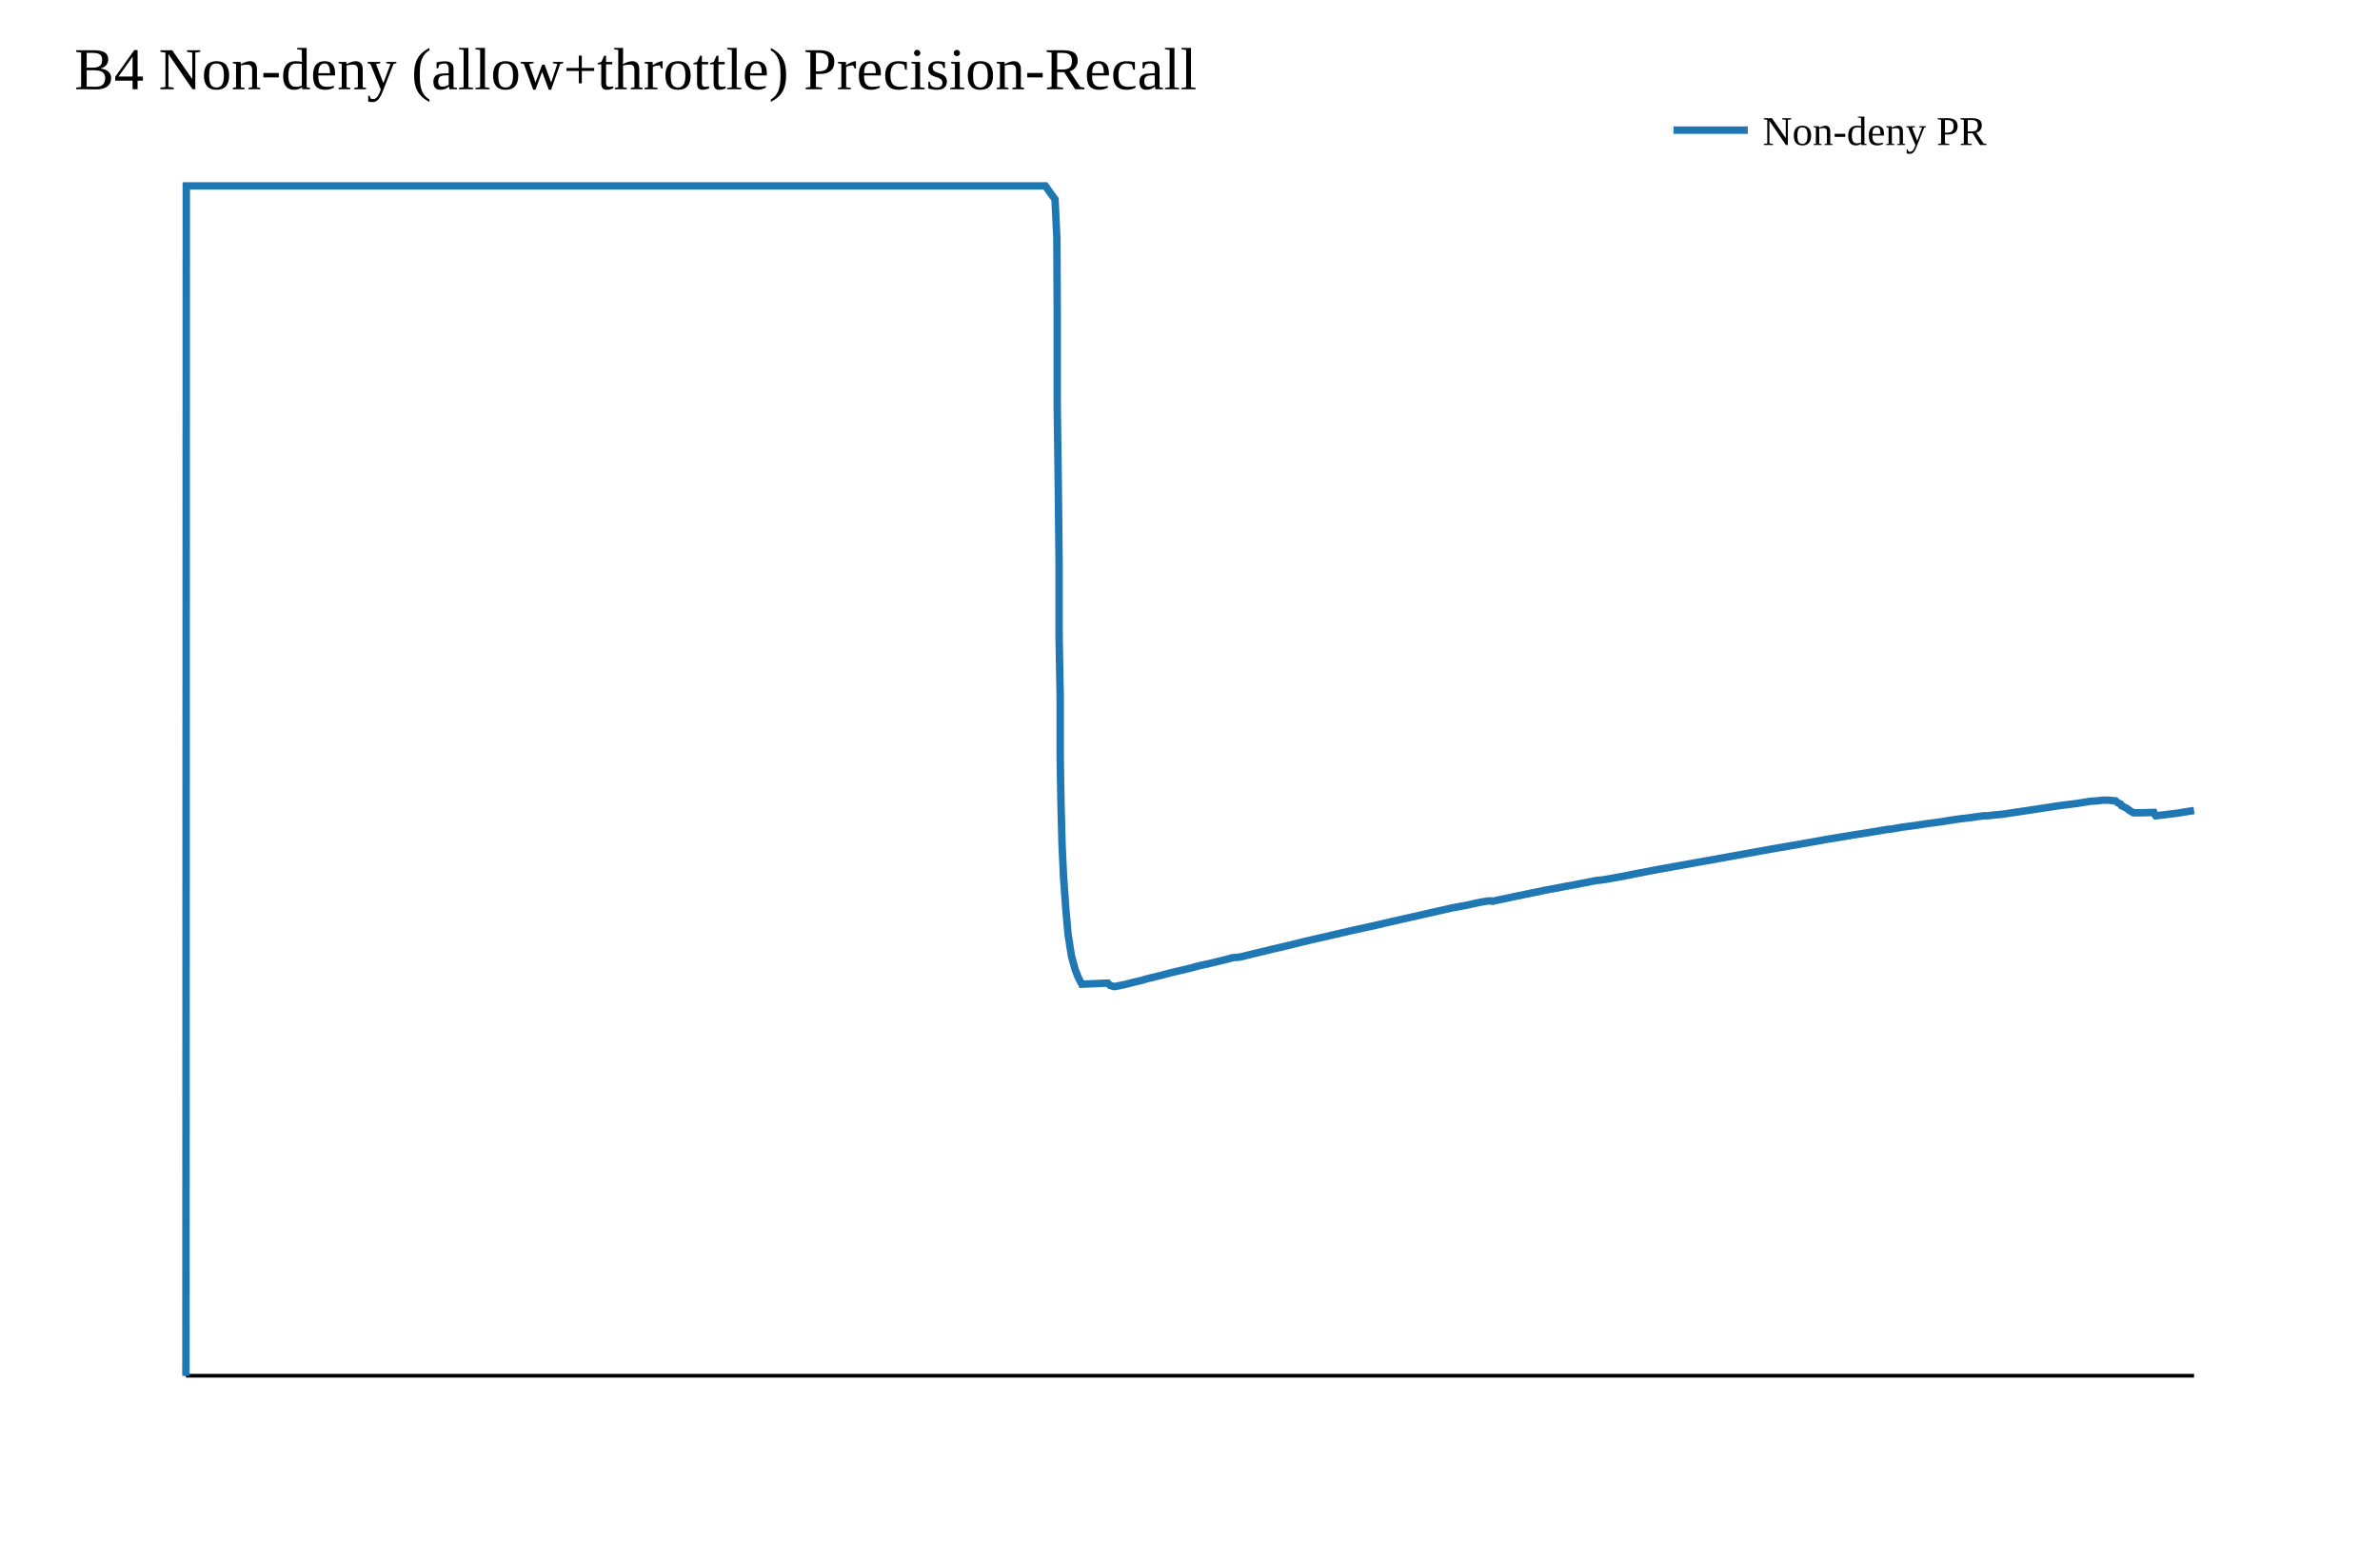
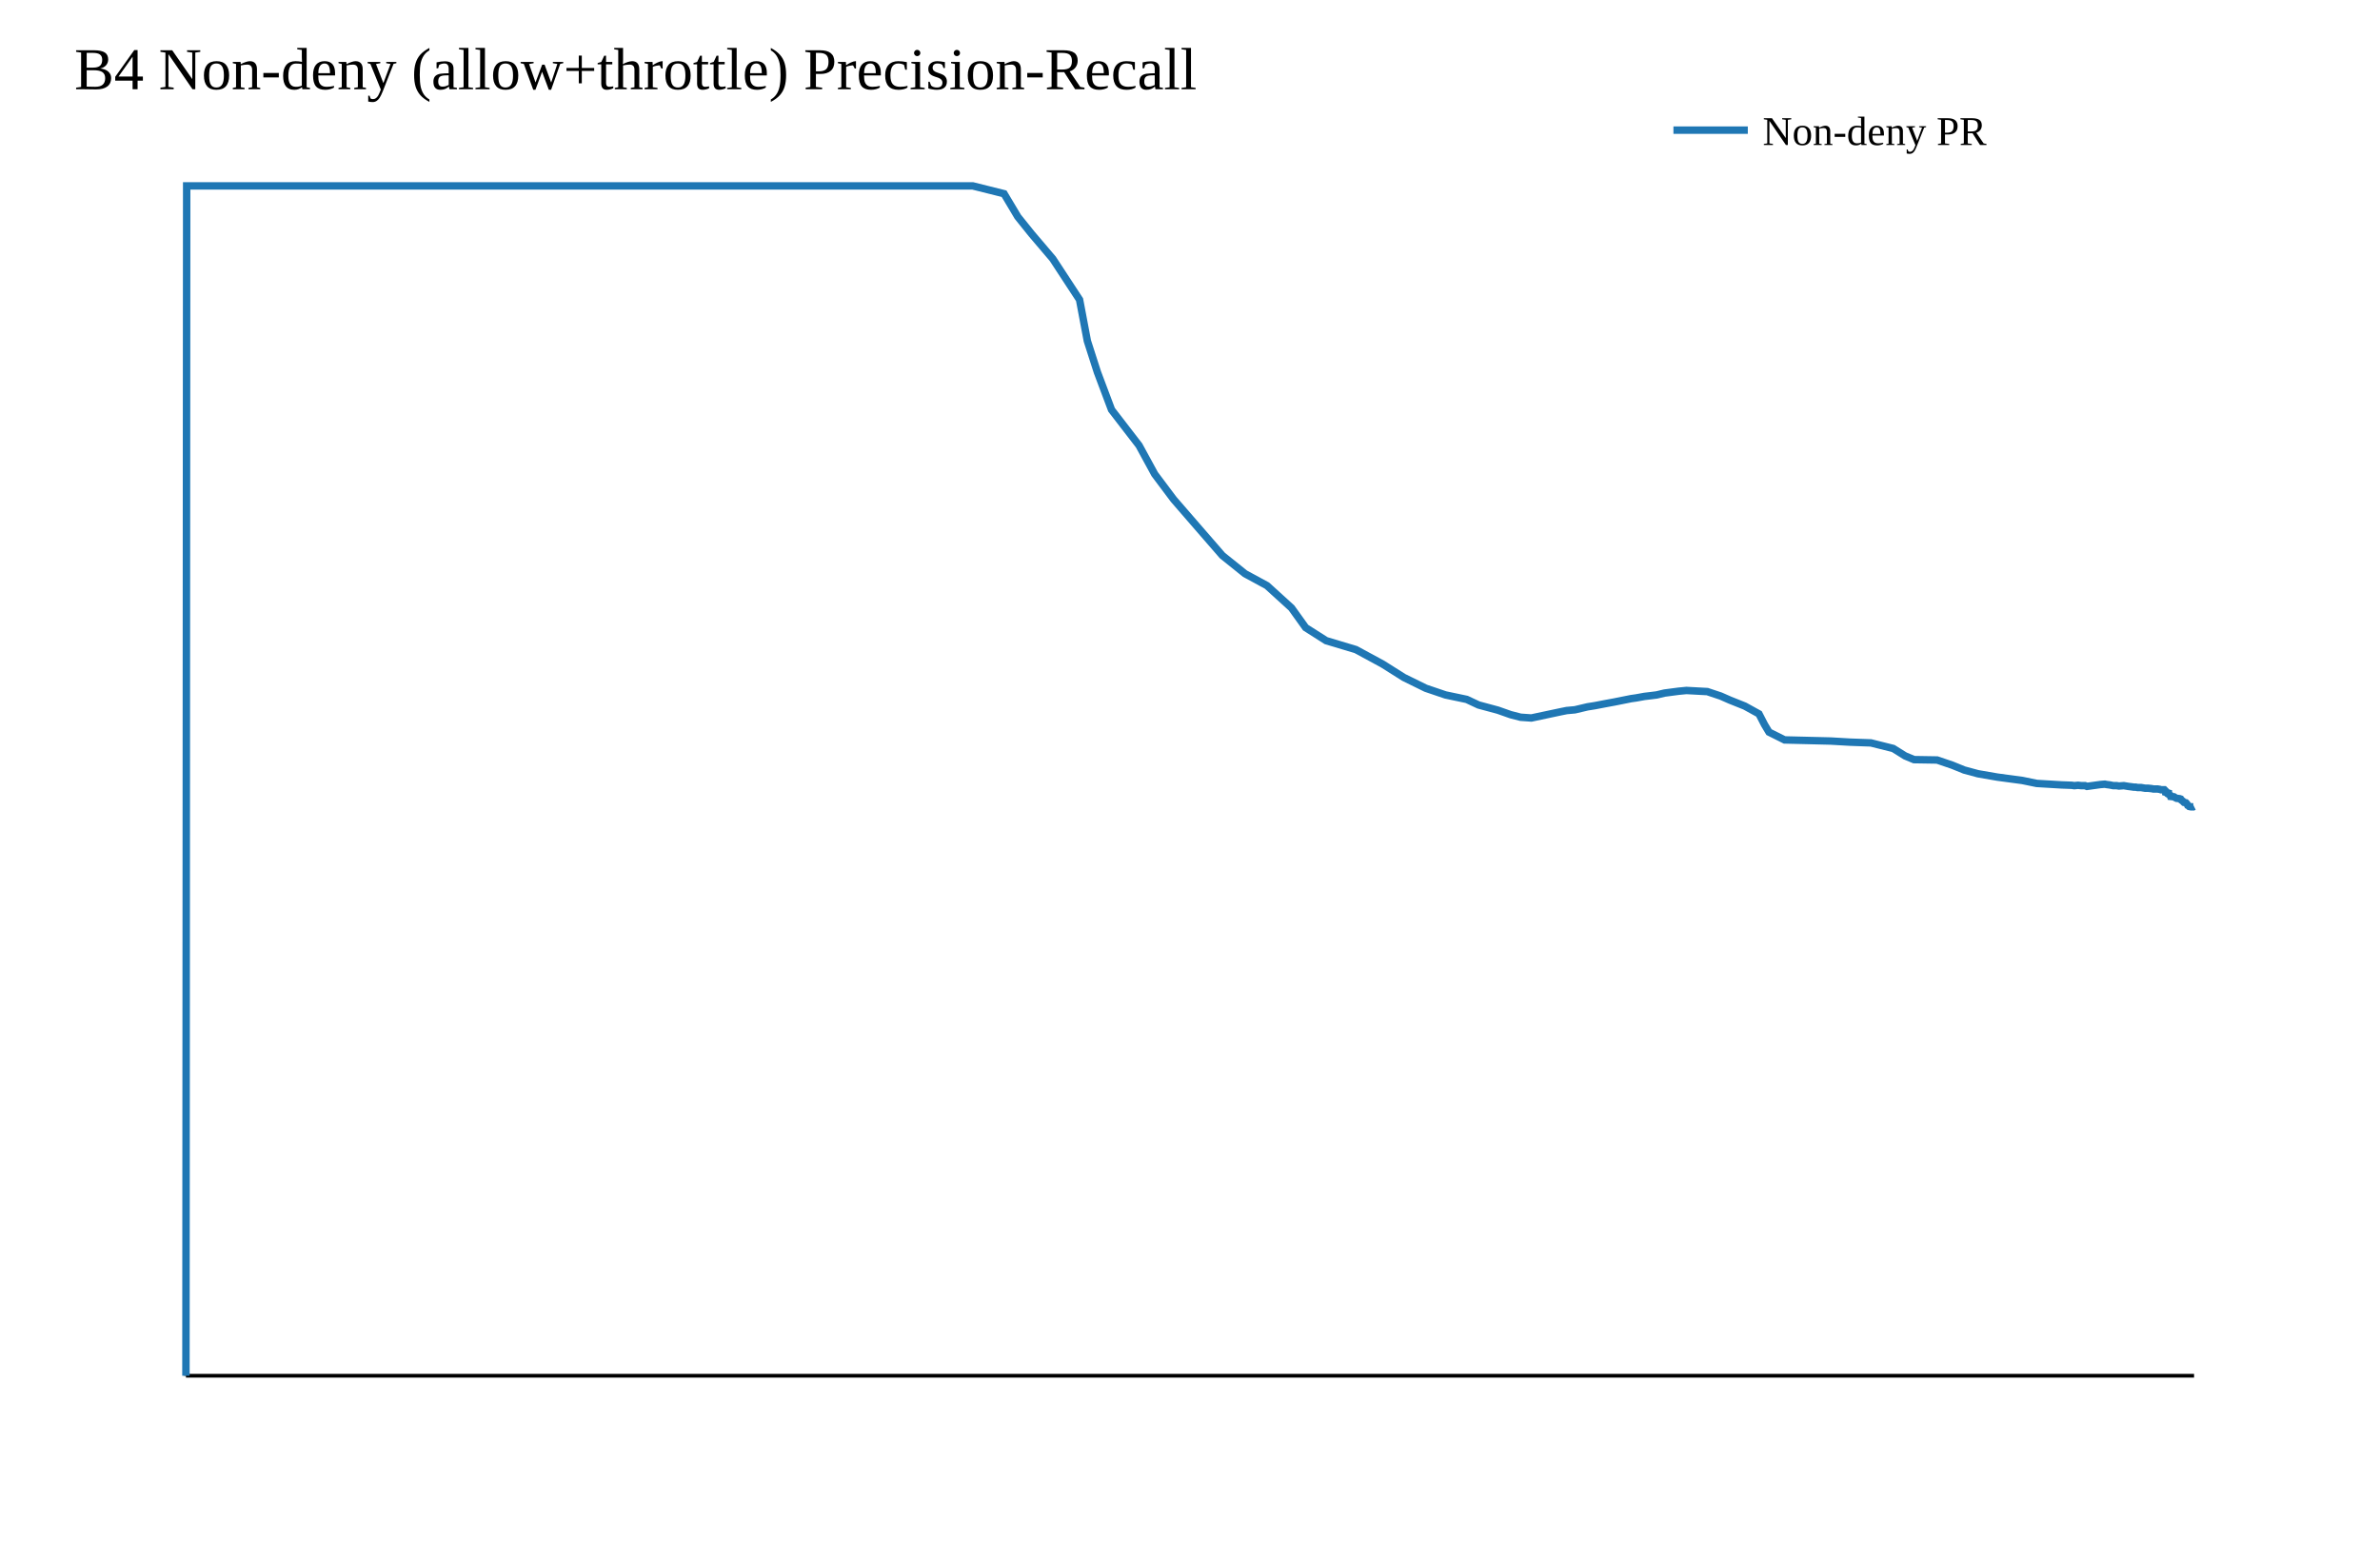
<svg xmlns="http://www.w3.org/2000/svg" width="640" height="420">
  <text x="20" y="24" font-size="16">B4 Non-deny (allow+throttle) Precision-Recall</text>
  <line x1="50" y1="370" x2="590" y2="370" stroke="black" />
  <line x1="50" y1="370" x2="50" y2="50" stroke="black" />
-   <polyline fill="none" stroke="#1f77b4" stroke-width="2" points="50.0,370.0 50.1,50.0 52.5,50.0 54.4,50.0 56.6,50.0 58.0,50.0 59.9,50.0 62.2,50.0 65.0,50.0 68.1,50.0 72.1,50.0 74.8,50.0 78.8,50.0 82.4,50.0 86.0,50.0 88.8,50.0 91.9,50.0 94.4,50.0 96.7,50.0 99.1,50.0 100.7,50.0 101.9,50.0 103.5,50.0 104.9,50.0 106.0,50.0 110.3,50.0 113.4,50.0 117.2,50.0 121.2,50.0 126.4,50.0 133.9,50.0 139.2,50.0 145.9,50.0 153.1,50.0 159.8,50.0 166.6,50.0 174.6,50.0 179.7,50.0 185.7,50.0 191.3,50.0 196.2,50.0 200.3,50.0 204.3,50.0 207.3,50.0 209.2,50.0 211.7,50.0 213.2,50.0 214.4,50.0 215.2,50.0 216.1,50.0 217.1,50.0 218.2,50.0 219.3,50.0 220.4,50.0 221.5,50.0 222.4,50.0 223.6,50.0 224.8,50.0 225.6,50.0 226.3,50.0 226.8,50.0 227.4,50.0 228.1,50.0 228.8,50.0 229.9,50.0 231.4,50.0 233.6,50.0 237.3,50.0 241.0,50.0 245.1,50.0 249.0,50.0 253.1,50.0 258.4,50.0 263.4,50.0 267.5,50.0 271.4,50.0 274.6,50.0 277.2,50.0 279.4,50.0 281.1,50.0 283.7,53.6 284.2,64.0 284.3,83.9 284.3,109.1 284.6,132.3 284.8,151.8 284.8,171.4 285.1,187.7 285.1,203.7 285.3,215.9 285.6,227.3 286.0,235.9 286.6,244.4 287.2,251.2 288.1,257.0 289.1,260.7 290.0,263.0 290.9,264.7 297.9,264.4 298.5,265.0 299.4,265.3 299.9,265.3 300.4,265.2 300.9,265.1 302.4,264.8 303.6,264.5 304.7,264.2 306.9,263.7 308.2,263.3 312.7,262.2 314.9,261.6 317.5,261.0 320.0,260.4 322.6,259.7 324.5,259.3 326.2,258.9 329.9,258.0 331.3,257.6 332.0,257.5 332.3,257.5 332.6,257.5 333.4,257.4 339.2,256.0 340.9,255.6 342.0,255.3 343.8,254.9 346.8,254.2 350.4,253.3 353.8,252.5 358.2,251.5 363.8,250.2 368.9,249.1 374.0,247.9 378.9,246.8 384.2,245.6 390.4,244.2 394.7,243.4 396.9,242.9 398.9,242.5 400.3,242.3 401.0,242.3 401.4,242.4 403.1,242.0 405.1,241.6 407.4,241.1 411.3,240.3 415.6,239.4 417.8,239.0 420.9,238.4 423.2,238.0 425.7,237.5 427.8,237.1 429.3,236.8 430.5,236.7 431.2,236.6 432.4,236.4 436.3,235.7 439.8,235.0 445.5,233.9 451.6,232.8 458.9,231.5 467.2,230.0 476.1,228.4 484.2,227.0 491.5,225.7 498.8,224.5 502.6,223.9 505.0,223.5 507.3,223.1 509.1,222.9 511.2,222.5 512.8,222.3 515.0,222.0 518.3,221.5 521.4,221.1 526.5,220.3 529.9,219.9 532.0,219.6 533.5,219.4 533.7,219.4 534.4,219.4 536.2,219.2 537.3,219.1 538.4,219.0 542.4,218.4 548.4,217.5 553.6,216.7 558.4,216.1 562.1,215.5 563.8,215.4 565.4,215.2 566.3,215.2 567.0,215.2 568.9,215.4 569.5,215.9 570.3,216.3 570.5,216.7 571.3,217.1 571.9,217.4 572.4,217.8 573.0,218.2 573.7,218.6 575.7,218.6 579.2,218.5 579.4,219.0 579.7,219.4 582.4,219.1 583.0,219.0 585.6,218.7 586.1,218.6 586.7,218.5 588.6,218.2 590.0,218.0" />
+   <polyline fill="none" stroke="#1f77b4" stroke-width="2" points="50.0,370.0 50.2,50.0 53.4,50.0 55.7,50.0 58.2,50.0 60.4,50.0 62.9,50.0 64.9,50.0 67.8,50.0 70.8,50.0 72.0,50.0 75.0,50.0 76.7,50.0 79.1,50.0 81.0,50.0 82.8,50.0 84.9,50.0 86.2,50.0 88.3,50.0 90.0,50.0 91.3,50.0 92.8,50.0 93.9,50.0 96.2,50.0 98.6,50.0 101.1,50.0 104.1,50.0 106.8,50.0 109.4,50.0 112.1,50.0 115.1,50.0 118.9,50.0 121.4,50.0 124.4,50.0 129.0,50.0 132.8,50.0 135.6,50.0 139.4,50.0 142.3,50.0 145.6,50.0 148.7,50.0 151.8,50.0 153.8,50.0 156.7,50.0 158.6,50.0 162.3,50.0 164.5,50.0 166.7,50.0 168.3,50.0 169.9,50.0 171.4,50.0 173.5,50.0 175.6,50.0 177.2,50.0 178.9,50.0 180.8,50.0 182.4,50.0 184.2,50.0 186.1,50.0 187.9,50.0 189.7,50.0 191.7,50.0 193.9,50.0 198.1,50.0 200.9,50.0 203.5,50.0 206.3,50.0 209.0,50.0 213.7,50.0 216.6,50.0 220.3,50.0 223.0,50.0 225.8,50.0 230.0,50.0 235.5,50.0 238.6,50.0 241.9,50.0 247.6,50.0 250.8,50.0 254.3,50.0 256.5,50.0 258.8,50.0 261.6,50.0 270.0,52.1 273.7,58.3 277.4,62.9 283.1,69.6 290.3,80.6 292.4,91.7 295.1,100.1 298.9,110.2 306.3,119.8 310.5,127.5 315.6,134.3 322.1,141.8 328.7,149.4 334.8,154.3 340.7,157.5 347.3,163.5 351.1,168.8 356.6,172.3 364.6,174.7 371.8,178.6 377.5,182.2 383.4,185.1 388.7,186.9 394.4,188.1 397.6,189.6 402.8,191.0 406.2,192.2 408.9,192.9 411.8,193.1 419.8,191.4 421.3,191.1 423.5,190.9 426.9,190.1 428.8,189.8 431.4,189.3 434.1,188.8 438.6,187.9 440.0,187.7 442.2,187.3 443.9,187.1 445.5,186.9 447.6,186.4 451.4,185.9 453.5,185.7 459.1,186.0 462.7,187.2 465.2,188.3 469.2,189.9 473.0,192.0 474.5,194.9 475.7,196.9 479.9,199.0 492.3,199.3 497.5,199.6 503.1,199.8 509.1,201.3 512.3,203.3 514.7,204.3 520.9,204.4 525.0,205.8 528.2,207.1 531.9,208.1 537.1,209.0 543.8,209.9 547.7,210.7 554.4,211.1 557.1,211.2 557.8,211.3 558.8,211.2 559.7,211.3 560.7,211.3 561.2,211.5 564.8,211.0 566.0,210.9 566.5,211.0 567.3,211.1 567.8,211.2 568.3,211.3 569.2,211.3 569.8,211.4 571.1,211.3 571.7,211.4 572.3,211.5 573.1,211.6 573.8,211.7 574.3,211.7 574.8,211.8 575.7,211.8 576.3,211.9 576.9,212.0 577.7,212.0 578.6,212.1 579.1,212.2 580.2,212.2 580.8,212.3 581.1,212.4 582.0,212.4 582.1,212.5 582.4,212.8 582.4,213.1 583.1,213.3 583.1,213.6 583.6,213.9 583.7,214.2 584.6,214.3 584.9,214.5 585.3,214.7 586.1,214.8 586.4,214.9 586.6,215.2 586.9,215.4 587.1,215.6 587.3,215.8 587.8,215.9 588.0,216.1 588.2,216.4 588.3,216.6 588.5,216.7 588.7,216.9 589.2,217.0 589.8,217.0 590.0,216.9" />
  <line x1="450" y1="35" x2="470" y2="35" stroke="#1f77b4" stroke-width="2" />
  <text x="474" y="39" font-size="11">Non-deny PR</text>
</svg>
